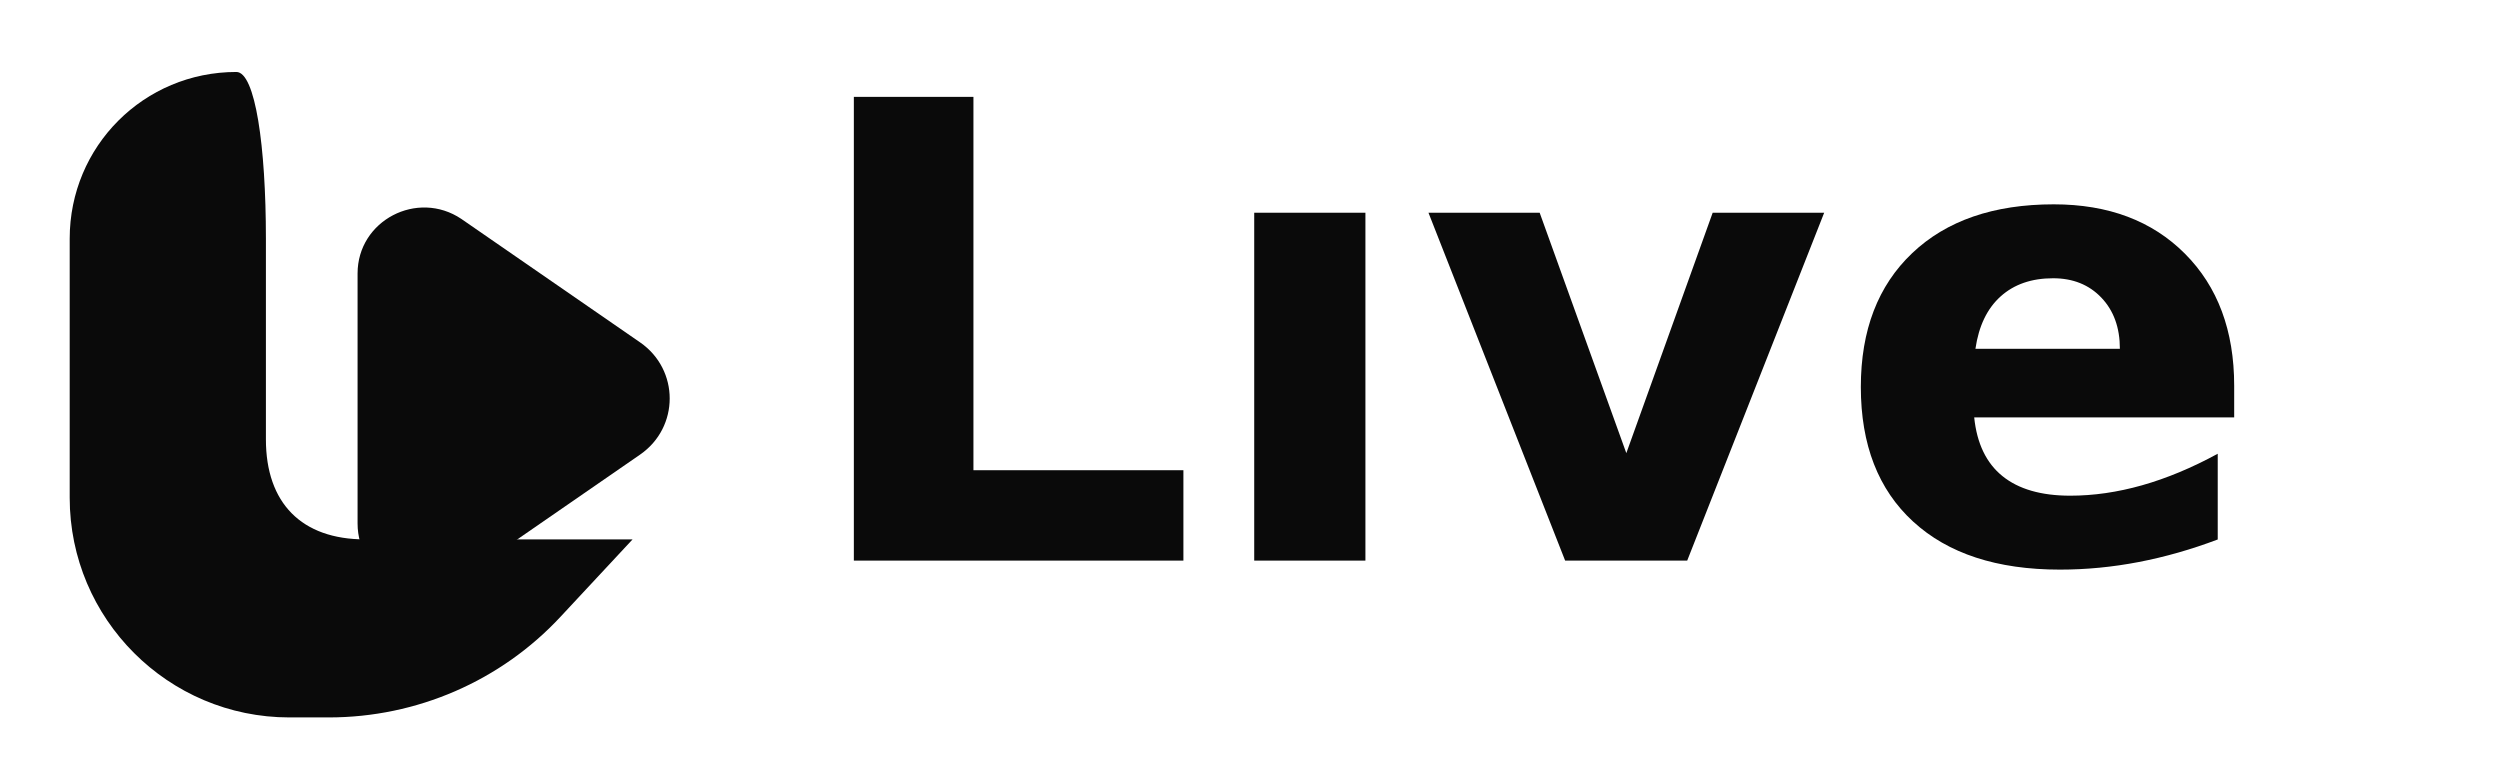
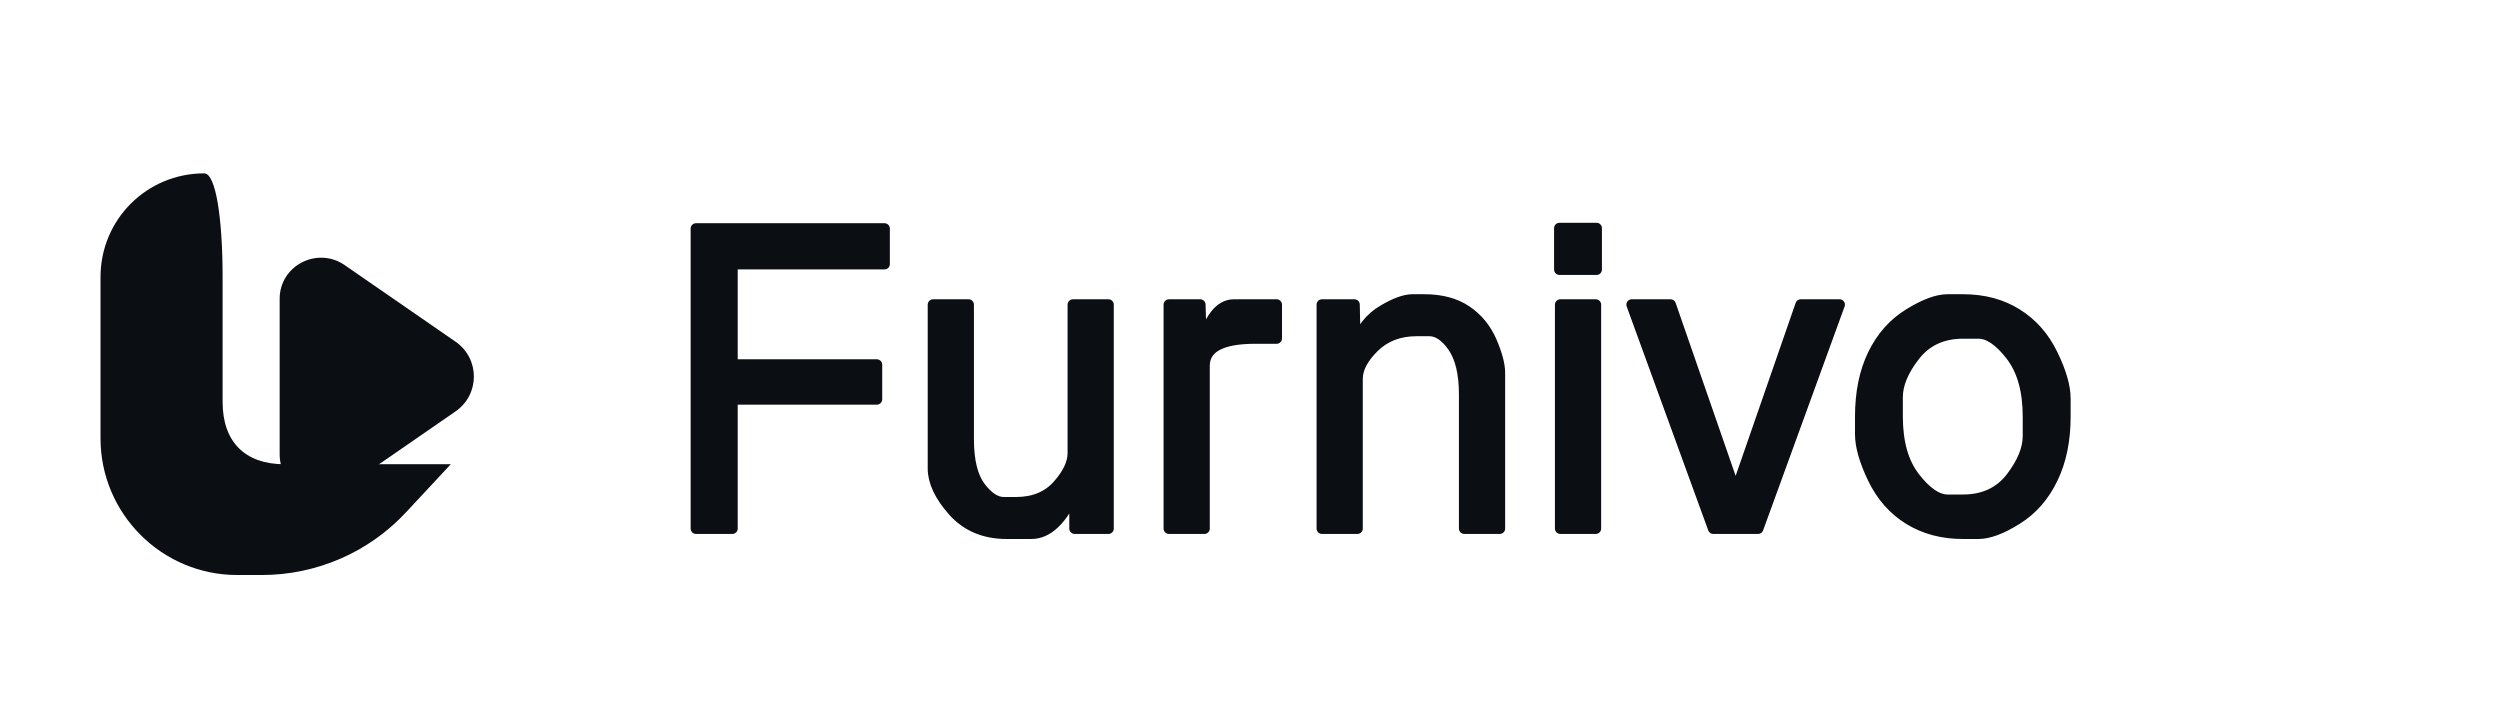
- <svg xmlns="http://www.w3.org/2000/svg" viewBox="0 0 330 100" role="img" aria-labelledby="title">
-   <g aria-hidden="true" fill="#0A0A0A">
-     <path d="M31.2 9.5c-12.2 0-22 9.8-22 22v34.2c0 16 13 29 29 29h5.2c11.6 0 22.7-4.8 30.6-13.3l9.5-10.2H48.2c-8.4 0-13.1-4.8-13.1-13.2V31.5c0-12.2-1.4-22-3.9-22Z" />
-     <path d="M47.2 36.1c0-7 7.9-11.1 13.7-7.2l23.6 16.3c5.2 3.6 5.2 11.2 0 14.8L60.9 76.3c-5.8 4-13.7-.2-13.7-7.2V36.1Z" />
-     <path d="M112.708 12.787h15.785v49.282h27.716V74h-43.501z" />
-     <path d="M165.557 28.08h14.678V74h-14.678z" />
-     <path d="M188.558 28.08h14.678l11.439 31.734 11.398-31.734h14.719L222.711 74h-16.113z" />
-     <path d="M294.912 50.917v4.182h-34.317q.533 5.166 3.731 7.749t8.938 2.583q4.633 0 9.492-1.374t9.984-4.162v11.316q-5.207 1.968-10.414 2.973t-10.414 1.005q-12.464 0-19.373-6.335t-6.909-17.774q0-11.234 6.786-17.671t18.676-6.437q10.824 0 17.322 6.519t6.498 17.426Zm-15.088-4.879q0-4.182-2.44-6.745t-6.376-2.563q-4.264 0-6.929 2.399t-3.321 6.909z" />
+ <svg xmlns="http://www.w3.org/2000/svg" viewBox="0 0 350 100" role="img" aria-labelledby="title">
+   <g transform="translate(8 18) scale(0.66)">
+     <path d="M31.2 9.5c-12.2 0-22 9.8-22 22v34.2c0 16 13 29 29 29h5.2c11.6 0 22.7-4.8 30.6-13.3l9.5-10.2H48.2c-8.4 0-13.1-4.8-13.1-13.2V31.5c0-12.2-1.4-22-3.9-22Z" fill="#0B0F14" />
+     <path d="M47.2 36.1c0-7 7.9-11.1 13.7-7.2l23.6 16.3c5.2 3.6 5.2 11.2 0 14.8L60.9 76.3c-5.8 4-13.7-.2-13.7-7.2V36.1Z" fill="#0B0F14" />
  </g>
+   <path d="M97.44 74.00L97.44 32.00L123.83 32.00L123.83 36.97L102.53 36.97L102.53 51.05L122.76 51.05L122.76 55.90L102.53 55.90L102.53 74.00ZM140.93 74.71C137.81 74.71 135.32 73.65 133.44 71.55C131.57 69.44 130.63 67.45 130.63 65.60C130.63 63.75 130.63 62.82 130.63 62.82L130.63 42.65L135.60 42.65L135.60 61.46C135.60 64.50 136.15 66.73 137.23 68.17C138.31 69.61 139.42 70.33 140.54 70.33C141.67 70.33 142.23 70.33 142.23 70.33C144.71 70.33 146.66 69.53 148.08 67.94C149.50 66.34 150.21 64.84 150.21 63.44C150.21 62.04 150.21 61.34 150.21 61.34L150.21 42.65L155.18 42.65L155.18 74.00L150.45 74.00L150.45 68.91C148.72 72.78 146.69 74.71 144.39 74.71C142.08 74.71 140.93 74.71 140.93 74.71ZM163.65 74.00L163.65 42.65L168.03 42.65L168.20 48.45C169.27 44.58 170.78 42.65 172.73 42.65C174.68 42.65 175.66 42.65 175.66 42.65L178.73 42.65L178.73 47.38L175.72 47.38C170.98 47.38 168.62 48.66 168.62 51.23C168.62 53.79 168.62 55.07 168.62 55.07L168.62 74.00ZM185.07 74.00L185.07 42.65L189.62 42.65L189.74 48.27C190.57 46.10 191.84 44.50 193.56 43.48C195.27 42.45 196.67 41.94 197.76 41.94C198.84 41.94 199.38 41.94 199.38 41.94C201.79 41.94 203.77 42.47 205.33 43.54C206.89 44.60 208.05 46.03 208.82 47.82C209.59 49.62 209.97 51.07 209.97 52.17C209.97 53.28 209.97 53.83 209.97 53.83L209.97 74.00L205.00 74.00L205.00 55.25C205.00 52.33 204.48 50.11 203.44 48.59C202.39 47.07 201.28 46.32 200.09 46.32C198.91 46.32 198.32 46.32 198.32 46.32C195.91 46.32 193.93 47.07 192.37 48.59C190.82 50.11 190.04 51.60 190.04 53.06C190.04 54.52 190.04 55.25 190.04 55.25L190.04 74.00ZM218.44 74.00L218.44 42.65L223.41 42.65L223.41 74.00ZM218.32 37.74L218.32 31.94L223.52 31.94L223.52 37.74ZM239.86 74.00L228.44 42.65L233.88 42.65L242.99 68.91L252.10 42.65L257.54 42.65L246.13 74.00ZM274.82 74.71C271.94 74.71 269.42 74.04 267.25 72.70C265.08 71.36 263.41 69.45 262.22 66.99C261.04 64.53 260.45 62.46 260.45 60.81C260.45 59.15 260.45 58.32 260.45 58.32C260.45 54.97 261.04 52.07 262.22 49.63C263.41 47.18 265.08 45.29 267.25 43.95C269.42 42.61 271.22 41.94 272.66 41.94C274.10 41.94 274.82 41.94 274.82 41.94C277.70 41.94 280.22 42.61 282.36 43.95C284.51 45.29 286.18 47.18 287.36 49.63C288.55 52.07 289.14 54.13 289.14 55.81C289.14 57.49 289.14 58.32 289.14 58.32C289.14 61.64 288.55 64.53 287.36 66.99C286.18 69.45 284.51 71.36 282.36 72.70C280.22 74.04 278.42 74.71 276.98 74.71C275.54 74.71 274.82 74.71 274.82 74.71ZM274.82 69.98C277.70 69.98 279.94 68.94 281.54 66.87C283.13 64.80 283.93 62.86 283.93 61.05C283.93 59.23 283.93 58.32 283.93 58.32C283.93 54.70 283.13 51.85 281.54 49.78C279.94 47.71 278.42 46.67 276.98 46.67C275.54 46.67 274.82 46.67 274.82 46.67C271.94 46.67 269.70 47.71 268.08 49.78C266.46 51.85 265.65 53.79 265.65 55.60C265.65 57.42 265.65 58.32 265.65 58.32C265.65 61.95 266.46 64.80 268.08 66.87C269.70 68.94 271.22 69.98 272.66 69.98C274.10 69.98 274.82 69.98 274.82 69.98Z" fill="#0B0F14" stroke="#0B0F14" stroke-width="1.5" stroke-linejoin="round" stroke-linecap="round" />
</svg>
